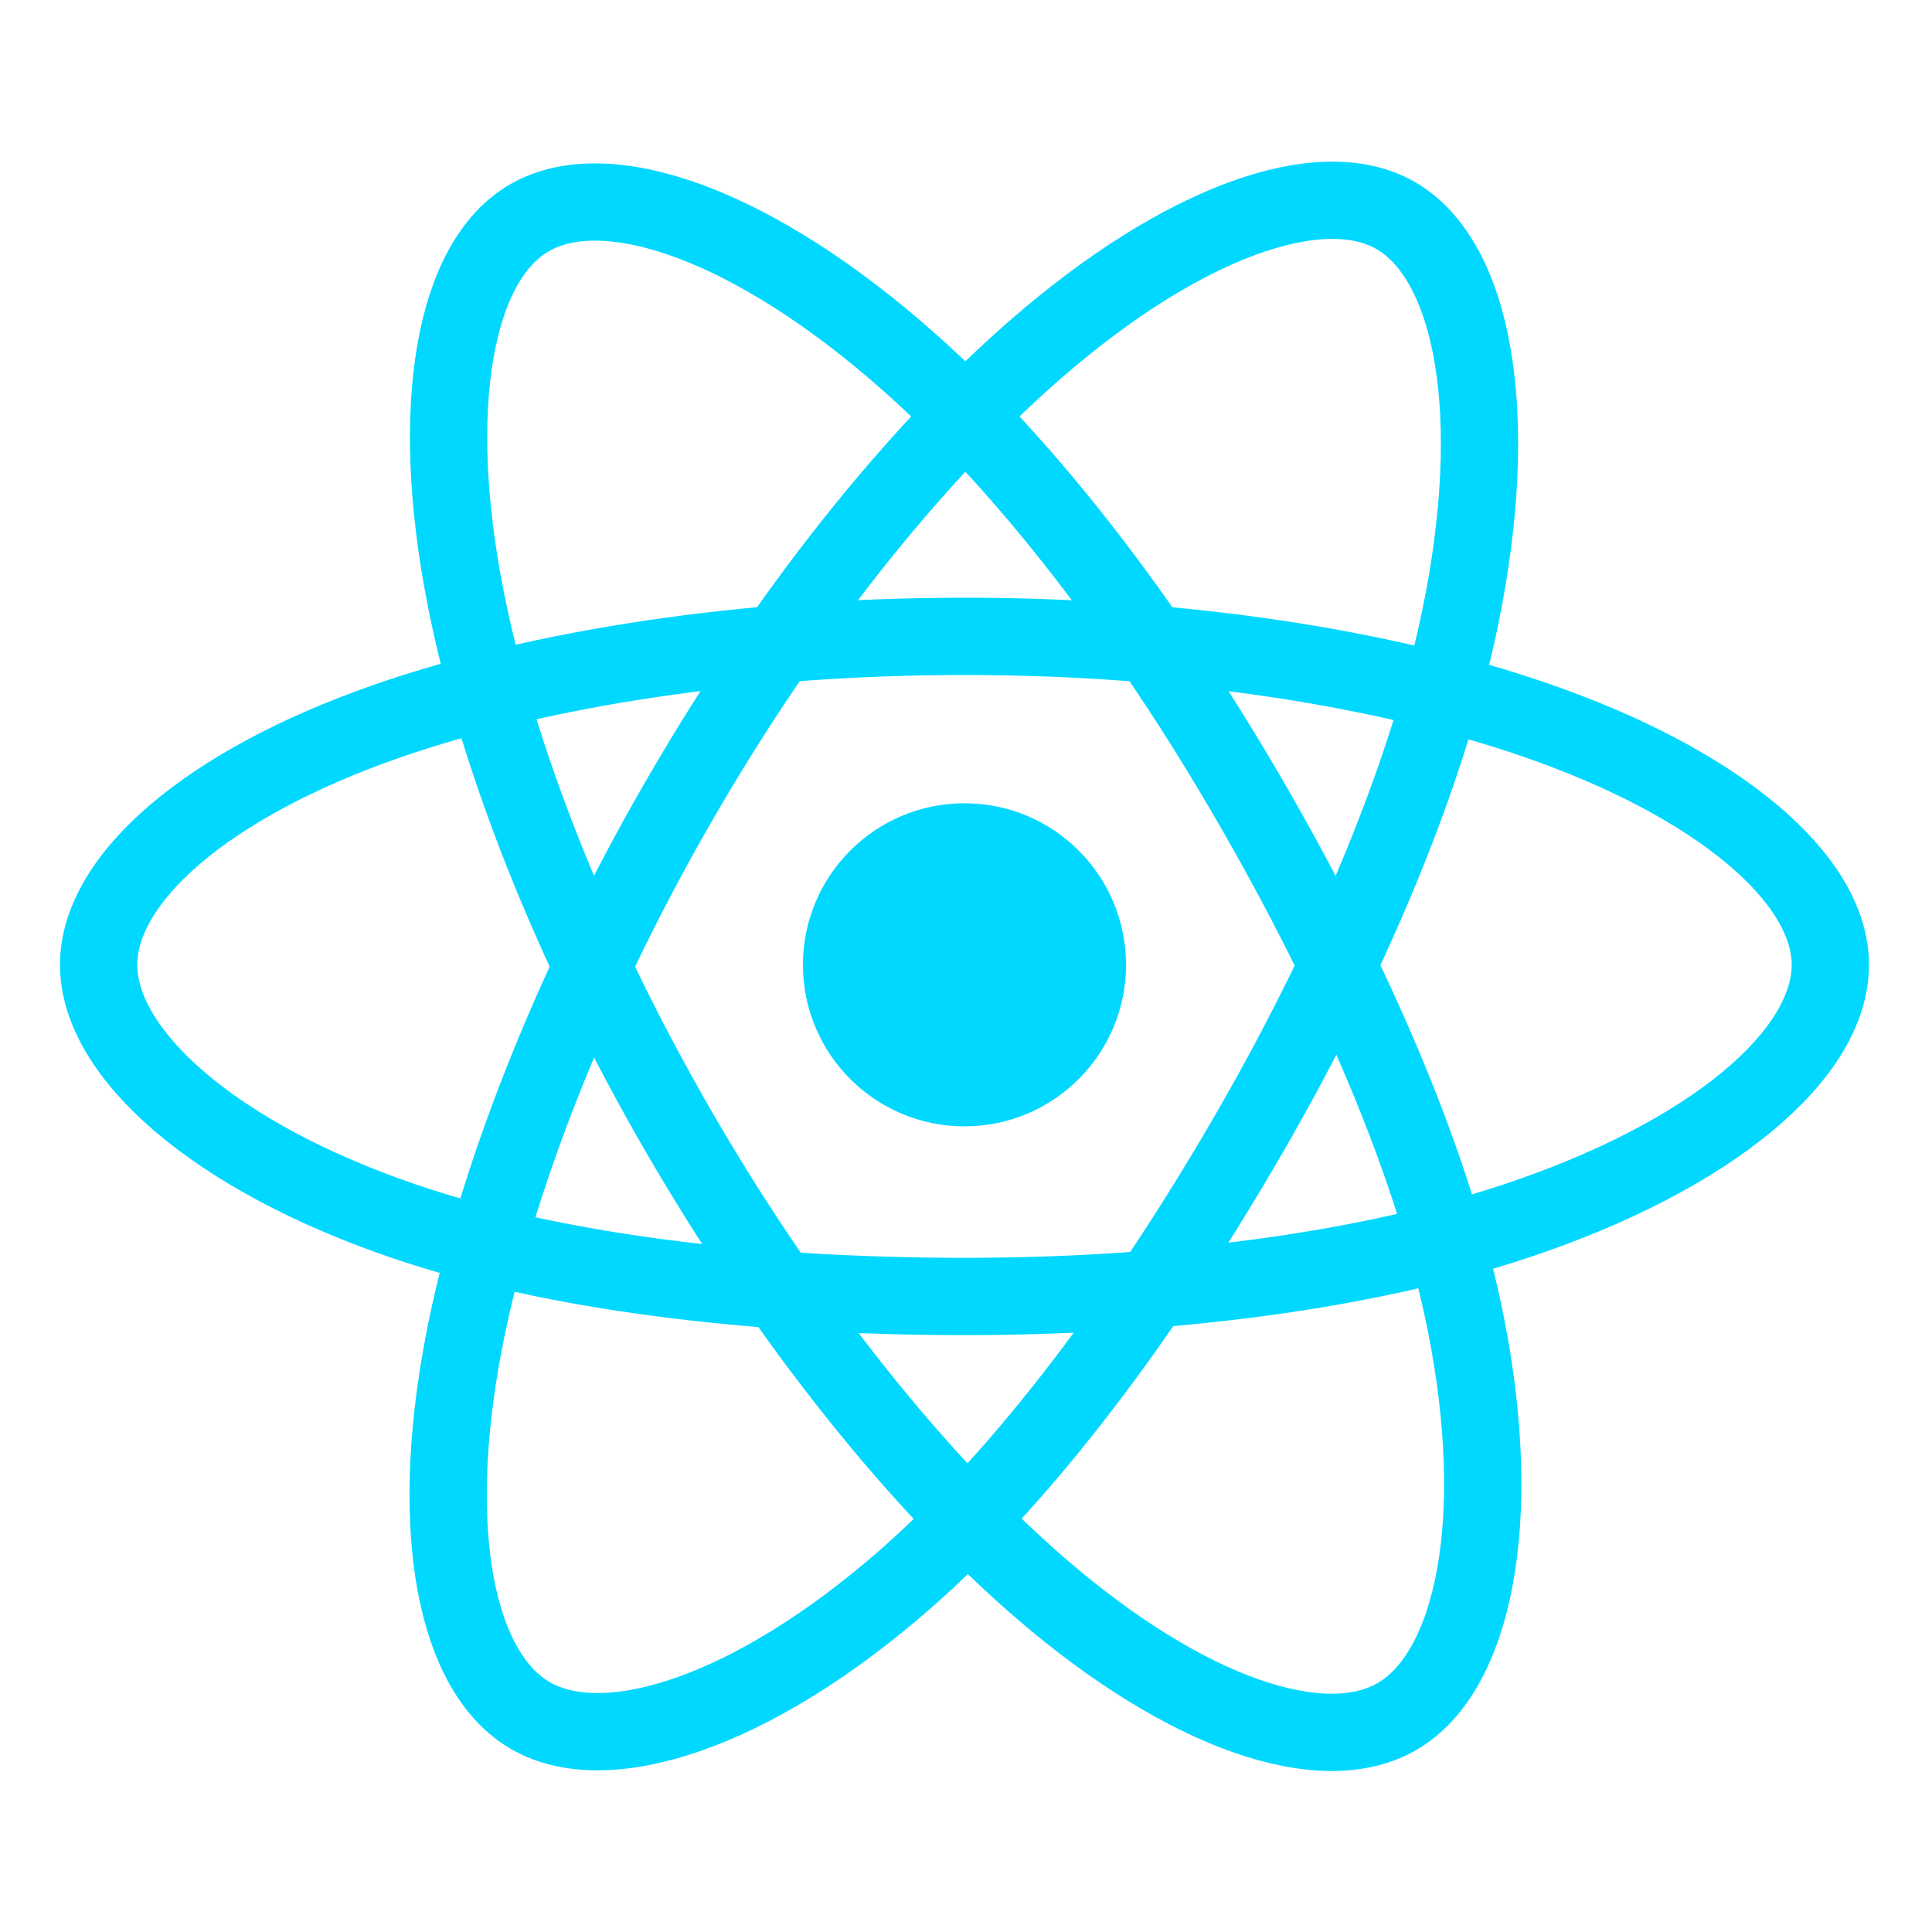
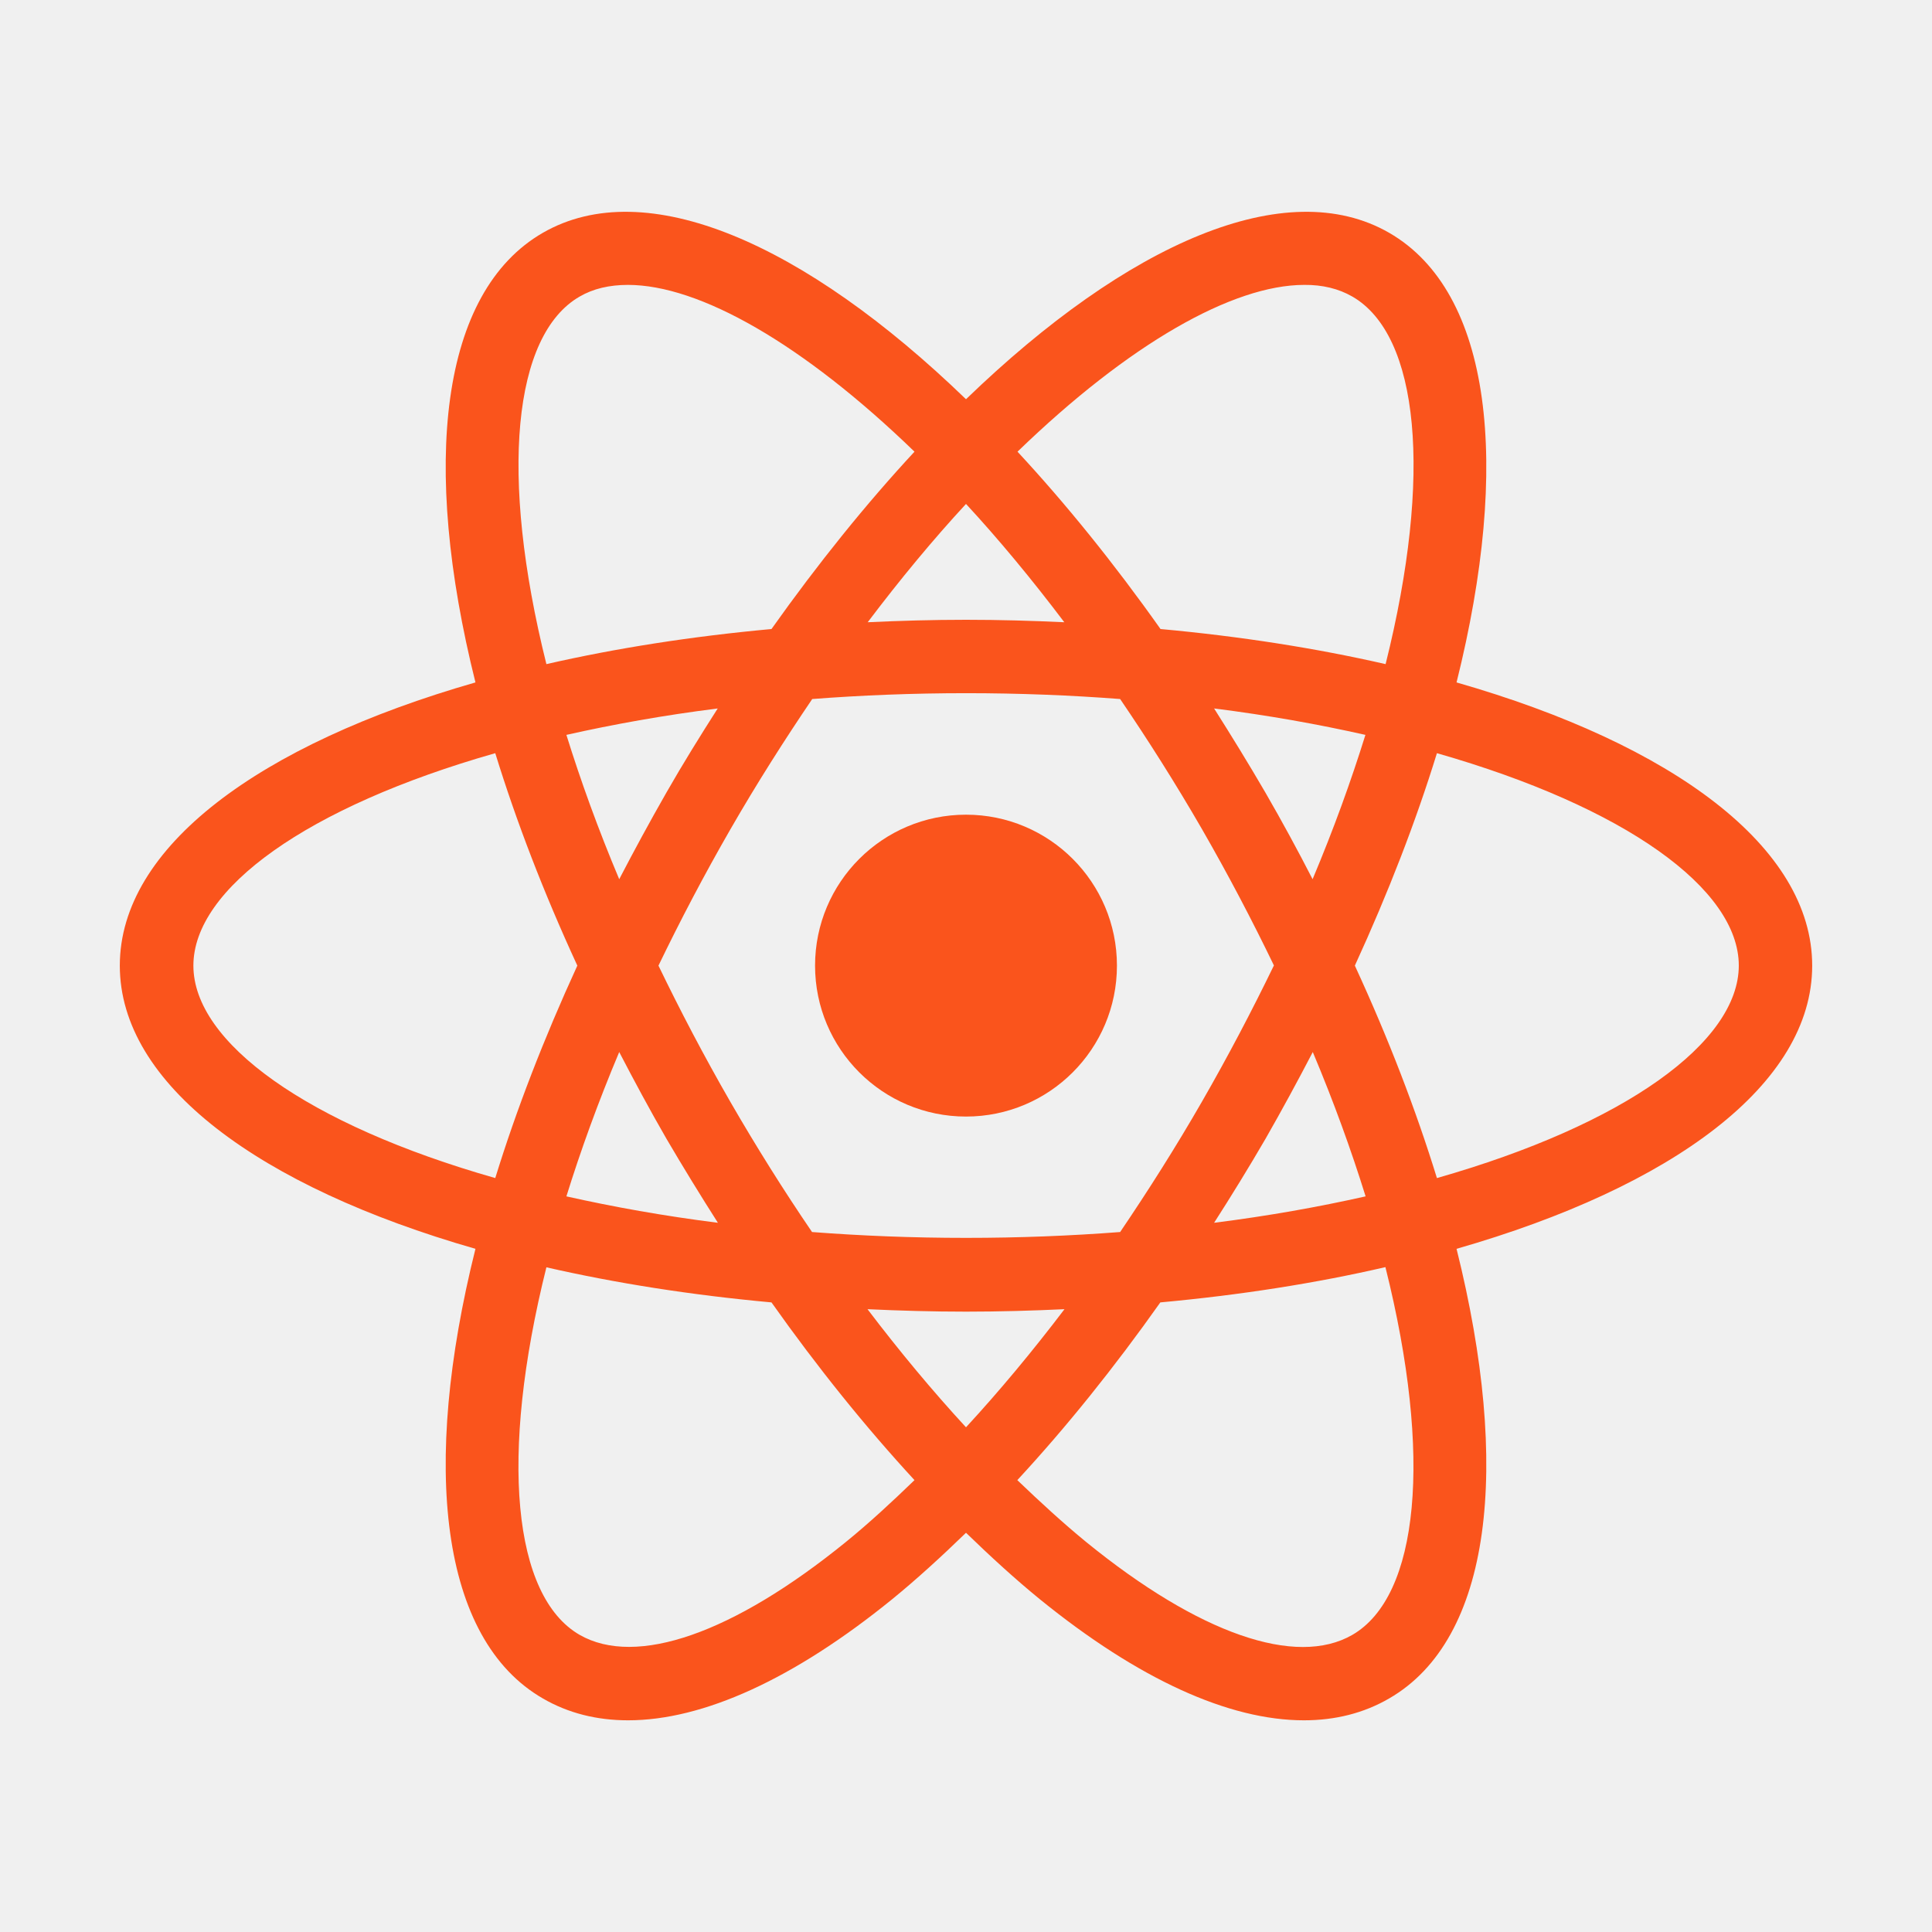
- <svg xmlns="http://www.w3.org/2000/svg" version="1.1" id="Layer_2" x="0px" y="0px" width="600px" height="600px" viewBox="0 0 600 600" enable-background="new 0 0 600 600" xml:space="preserve">
-   <rect fill="#ffffff" width="600" height="600" />
-   <circle fill="#00D8FF" cx="299.529" cy="299.628" r="50.167" />
-   <path fill="none" stroke="#00D8FF" stroke-width="24" stroke-miterlimit="10" d="M299.529,197.628  c67.356,0,129.928,9.665,177.107,25.907c56.844,19.569,91.794,49.233,91.794,76.093c0,27.991-37.041,59.503-98.083,79.728  c-46.151,15.291-106.879,23.272-170.818,23.272c-65.554,0-127.63-7.492-174.29-23.441c-59.046-20.182-94.611-52.103-94.611-79.559  c0-26.642,33.37-56.076,89.415-75.616C167.398,207.503,231.515,197.628,299.529,197.628z" />
-   <path fill="none" stroke="#00D8FF" stroke-width="24" stroke-miterlimit="10" d="M210.736,248.922  c33.649-58.348,73.281-107.724,110.92-140.48c45.35-39.466,88.507-54.923,111.775-41.505  c24.248,13.983,33.042,61.814,20.067,124.796c-9.81,47.618-33.234,104.212-65.176,159.601  c-32.749,56.788-70.25,106.819-107.377,139.272c-46.981,41.068-92.4,55.929-116.185,42.213  c-23.079-13.31-31.906-56.921-20.834-115.233C153.281,368.316,176.758,307.841,210.736,248.922z" />
-   <path fill="none" stroke="#00D8FF" stroke-width="24" stroke-miterlimit="10" d="M210.821,351.482  c-33.746-58.292-56.731-117.287-66.312-166.255c-11.544-58.999-3.382-104.109,19.864-117.566  c24.224-14.024,70.055,2.244,118.14,44.94c36.356,32.28,73.688,80.837,105.723,136.173c32.844,56.733,57.461,114.209,67.036,162.582  c12.117,61.213,2.309,107.984-21.453,121.74c-23.057,13.348-65.249-0.784-110.239-39.499  C285.567,460.886,244.898,410.344,210.821,351.482z" />
+ <svg xmlns="http://www.w3.org/2000/svg" t="1545808501168" class="icon" style="" viewBox="0 0 1024 1024" version="1.1" p-id="6359" width="200" height="200">
+   <defs>
+     <style type="text/css" />
+   </defs>
+   <path d="M512 511.8m-80 0a80 80 0 1 0 160 0 80 80 0 1 0-160 0Z" fill="#FA541C" p-id="6360" />
+   <path d="M960.5 511.8c0-62.8-73.8-117.2-188.5-150.1 28.9-115.8 18.7-206.9-35.7-238.3-54.5-31.4-138.5 5.3-224.3 88.2-85.8-82.9-169.8-119.6-224.3-88.2-54.4 31.4-64.6 122.6-35.7 238.3C137.3 394.6 63.5 449 63.5 511.8S137.3 629 252 661.9c-28.9 115.7-18.7 206.9 35.7 238.3 13.4 7.8 28.6 11.6 45.2 11.6 39.7 0 87.8-21.8 140-64.2 13-10.6 26.1-22.6 39.1-35.2 13 12.6 26.1 24.6 39.1 35.2 52.2 42.4 100.2 64.2 140 64.2 16.6 0 31.8-3.8 45.2-11.6 54.4-31.4 64.6-122.5 35.7-238.3 114.7-32.9 188.5-87.3 188.5-150.1zM716.8 157.2c35.3 20.4 42.7 94.3 17.6 194.8-36.7-8.4-76.7-14.7-119.3-18.6-24.7-34.9-50.2-66.4-75.8-94 59.2-57.3 114.2-88.4 152-88.4 9.6-0.1 18.2 2 25.5 6.2zM637 584c-13.8 24-28.4 47-43.3 69-26.1 2-53.3 3.1-81.7 3.1-28.3 0-55.5-1.1-81.6-3.1-15-22-29.5-45.1-43.3-69-14.1-24.5-26.7-48.6-38.1-72.2 11.4-23.6 24-47.7 38.1-72.2 14.1-24.5 28.7-47.4 43.4-69.1 26.1-2 53.3-3.1 81.6-3.1 28.3 0 55.5 1.1 81.6 3.1 14.7 21.6 29.3 44.6 43.4 69 14.1 24.5 26.7 48.6 38.1 72.2-11.5 23.7-24.1 47.8-38.2 72.3z m58.8-26.4c11.2 26.6 20.4 52.1 28 76.5-24.9 5.6-51.7 10.4-80.3 14 9.3-14.5 18.4-29.3 27.3-44.6 8.8-15.4 17.1-30.7 25-45.9zM512 756.5c-17.7-19.2-35.1-40.1-52.2-62.6 17.1 0.8 34.5 1.3 52.2 1.3 17.7 0 35.1-0.5 52.2-1.3-17.1 22.5-34.5 43.4-52.2 62.6zM380.5 648.1c-28.6-3.6-55.3-8.4-80.3-14 7.6-24.4 16.8-49.9 28-76.5 7.9 15.2 16.1 30.5 25 45.9 8.9 15.2 18 30 27.3 44.6zM328.2 466c-11.2-26.6-20.4-52.1-28-76.5 24.9-5.6 51.6-10.4 80.2-14-9.2 14.4-18.4 29.2-27.2 44.6-8.8 15.4-17.1 30.7-25 45.9zM512 267.1c17.3 18.7 34.8 39.8 52.1 62.7-17.1-0.8-34.4-1.3-52.1-1.3-17.7 0-35 0.5-52.1 1.3 17.3-22.9 34.8-44 52.1-62.7z m158.7 153c-8.9-15.3-18-30.1-27.2-44.6 28.6 3.6 55.3 8.4 80.2 14-7.6 24.4-16.8 49.9-28 76.5-7.8-15.2-16.1-30.5-25-45.9zM307.2 157.2c7.2-4.2 15.8-6.2 25.6-6.2 37.8 0 92.7 31.1 151.9 88.4-25.6 27.6-51.1 59.2-75.8 94-42.5 3.9-82.6 10.2-119.3 18.6-25.1-100.6-17.6-174.5 17.6-194.8zM102.5 511.8c0-40.8 60.3-84.2 160-112.6 11.1 36 25.6 73.8 43.5 112.6-17.8 38.8-32.4 76.6-43.5 112.6-99.7-28.4-160-71.9-160-112.6z m345.8 305.5c-59.7 48.5-111.1 66.4-141.1 49.2-35.3-20.4-42.7-94.3-17.6-194.8 36.7 8.4 76.7 14.7 119.3 18.6 24.4 34.5 49.9 66.1 75.8 94.2-12.1 11.7-24.2 22.9-36.4 32.8z m268.5 49.2c-29.9 17.3-81.4-0.6-141.1-49.2-12.1-9.9-24.3-21.1-36.5-32.8 26-28.1 51.4-59.7 75.8-94.2 42.5-3.9 82.6-10.2 119.3-18.7 25.2 100.6 17.7 174.5-17.5 194.9z m44.8-242.1c-11.1-36-25.6-73.8-43.5-112.6 17.8-38.8 32.4-76.6 43.5-112.6 99.7 28.5 160 71.9 160 112.6-0.1 40.7-60.4 84.2-160 112.6z" fill="#FA541C" p-id="6361" />
</svg>
